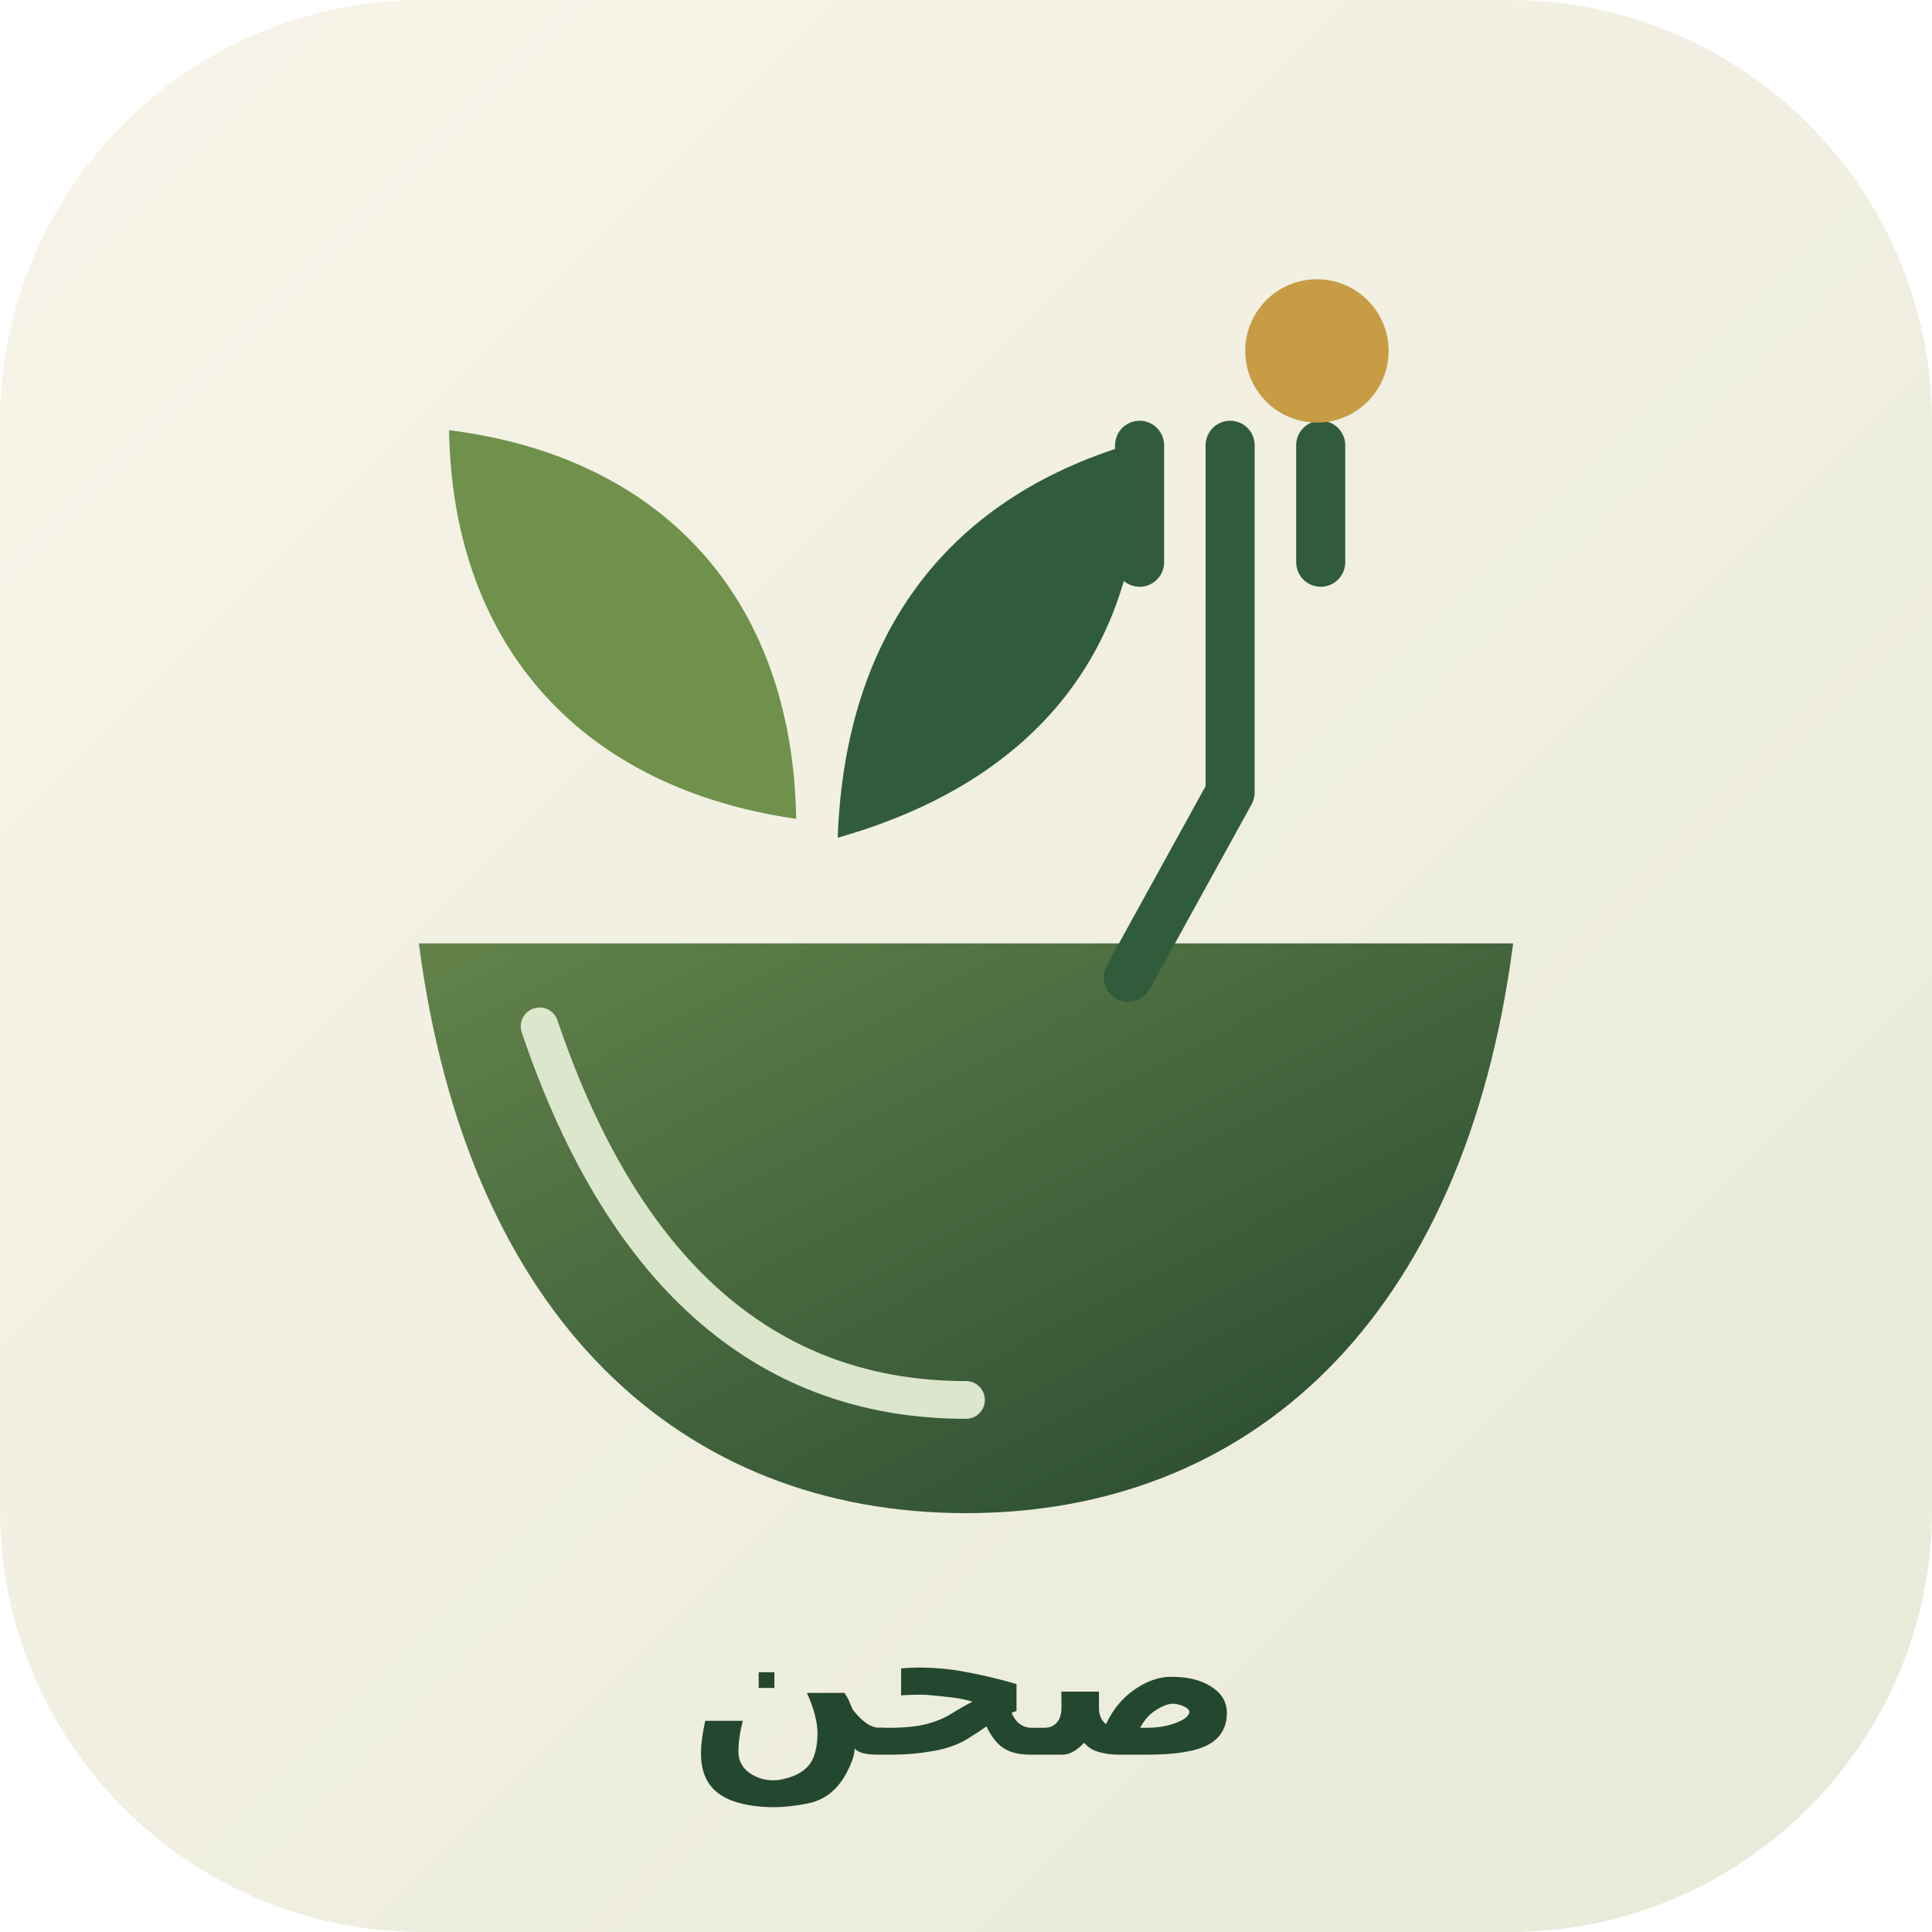
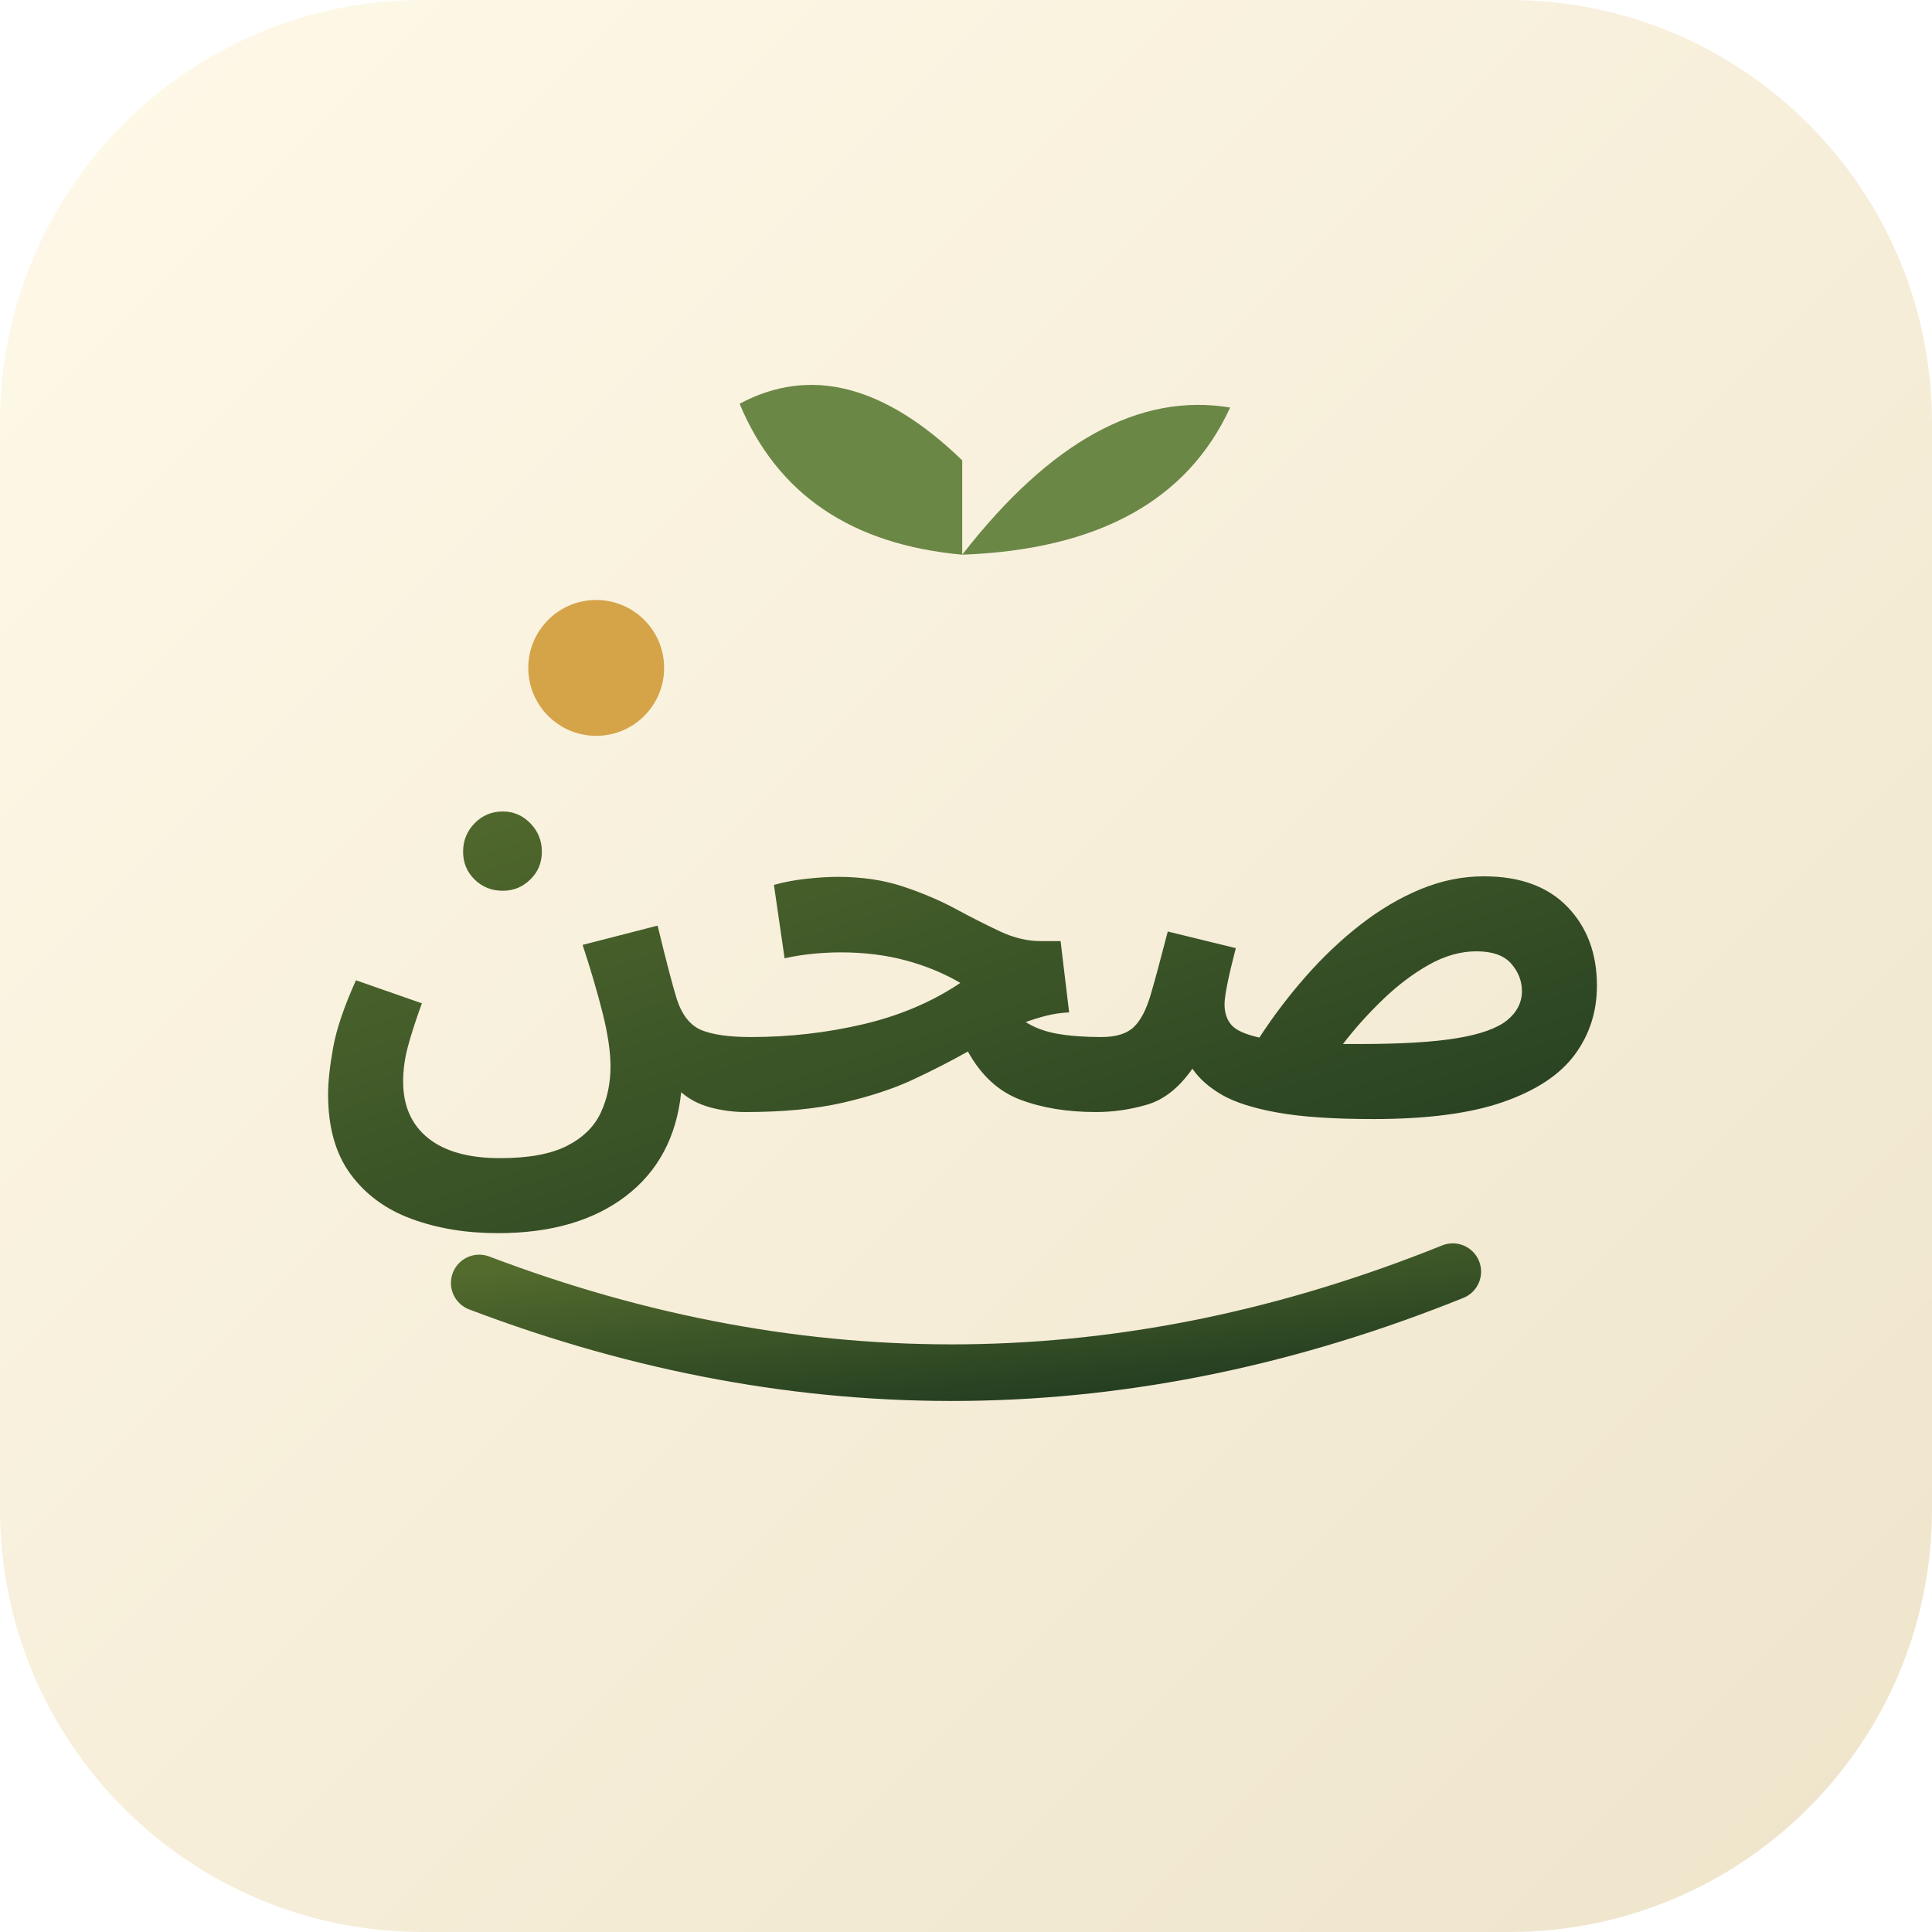
<svg xmlns="http://www.w3.org/2000/svg" viewBox="0 0 512 512" role="img" aria-labelledby="title desc">
  <defs>
    <linearGradient id="bg" x1="0" y1="0" x2="1" y2="1">
-       <stop stop-color="#f8f4e9" />
-       <stop offset="1" stop-color="#e8ead9" />
+       <stop stop-color="#fff9e9" />
+       <stop offset="1" stop-color="#eee4ca" />
    </linearGradient>
    <linearGradient id="green" x1="0" y1="0" x2="1" y2="1">
-       <stop stop-color="#63834a" />
-       <stop offset="1" stop-color="#24472f" />
+       <stop stop-color="#536b2d" />
+       <stop offset="1" stop-color="#203a20" />
    </linearGradient>
  </defs>
  <rect width="512" height="512" rx="112" fill="url(#bg)" />
-   <path d="M111 250c13 100 70 151 145 151s132-51 145-151Z" fill="url(#green)" />
-   <path d="M143 272c23 68 62 99 113 99" fill="none" stroke="#dce6cc" stroke-width="10" stroke-linecap="round" />
-   <path d="M211 217c-56-8-91-45-92-103 56 7 91 44 92 103Z" fill="#6f914b" />
-   <path d="M222 222c2-55 30-91 80-105 2 54-27 90-80 105Z" fill="#315c3b" />
-   <path d="M326 118v92m-24-92v31m48-31v31m-24 61-27 49" fill="none" stroke="#315c3b" stroke-width="13" stroke-linecap="round" stroke-linejoin="round" />
-   <circle cx="349" cy="93" r="19" fill="#c89c45" />
-   <text x="256" y="465" text-anchor="middle" direction="rtl" font-family="Tahoma,Arial,sans-serif" font-size="57" font-weight="800" fill="#24472f">صحن</text>
+   <text x="256" y="294" text-anchor="middle" direction="rtl" unicode-bidi="plaintext" font-family="Tajawal, Noto Sans Arabic, Arial, sans-serif" font-size="142" font-weight="800" fill="url(#green)">صحن</text>
+   <circle cx="158" cy="177" r="18" fill="#d5a348" />
+   <path d="M127 340 Q256 389 385 337" fill="none" stroke="url(#green)" stroke-width="15" stroke-linecap="round" />
+   <path d="M255 122 Q224 92 196 107 Q211 143 255 147 Q290 102 326 108 Q309 145 255 147" fill="#6b8746" />
</svg>
